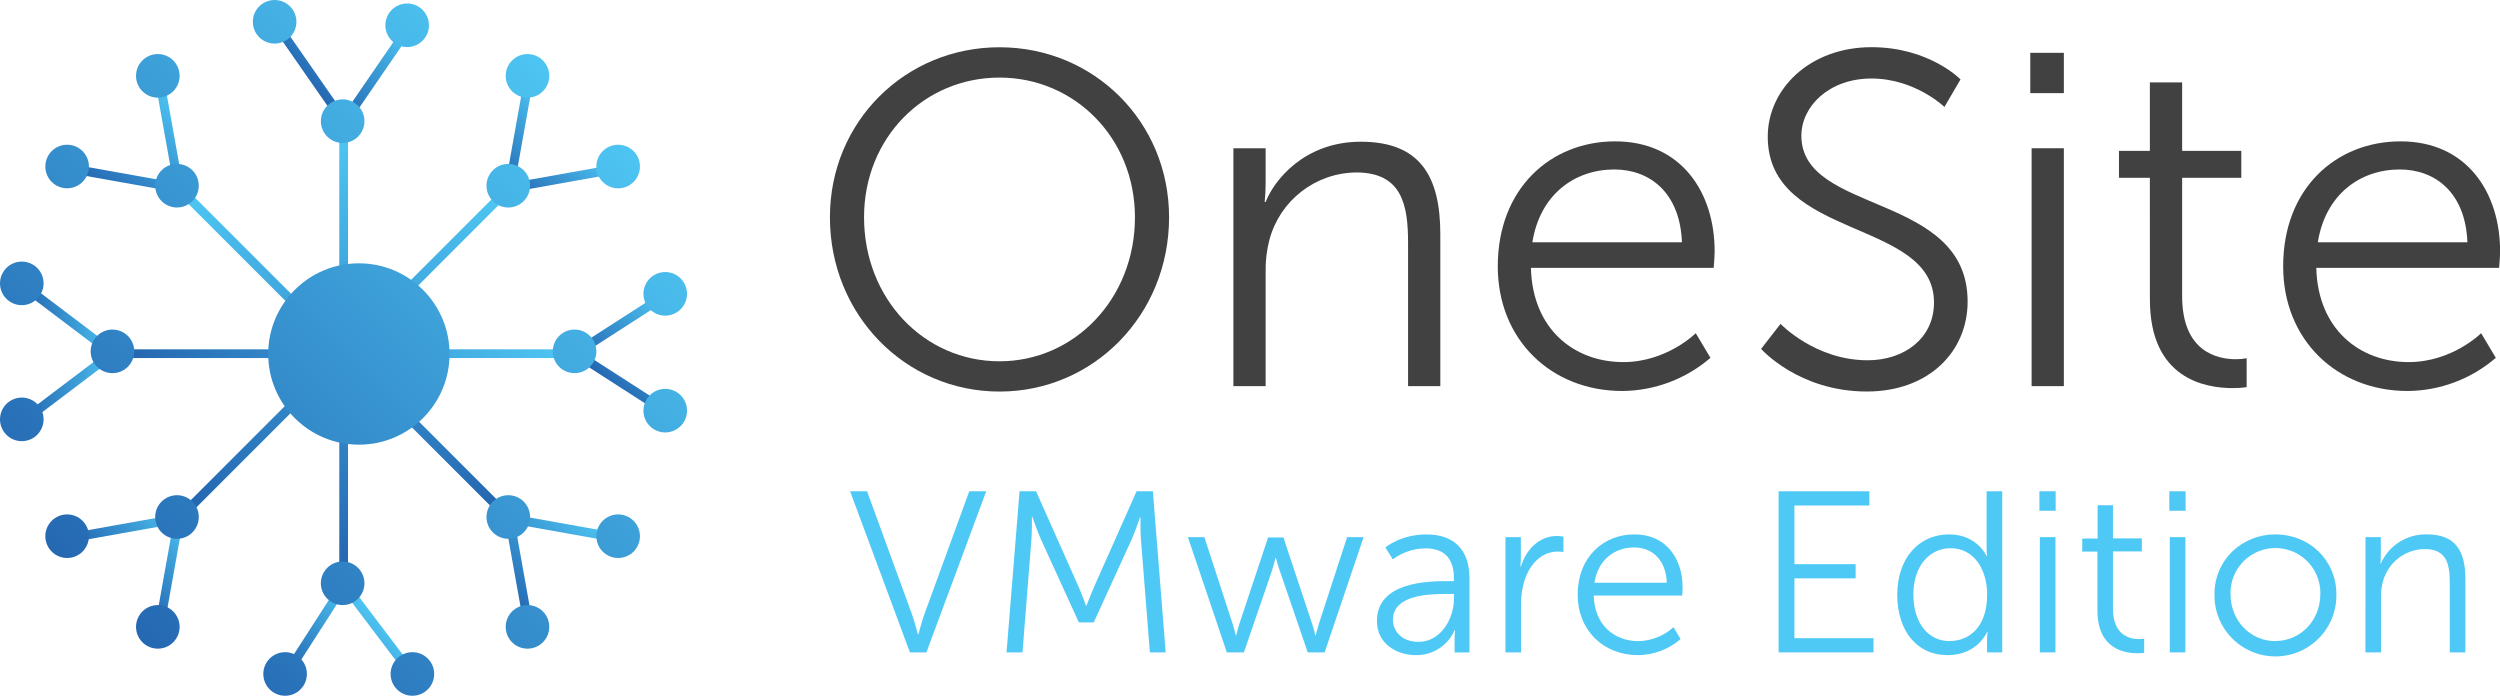
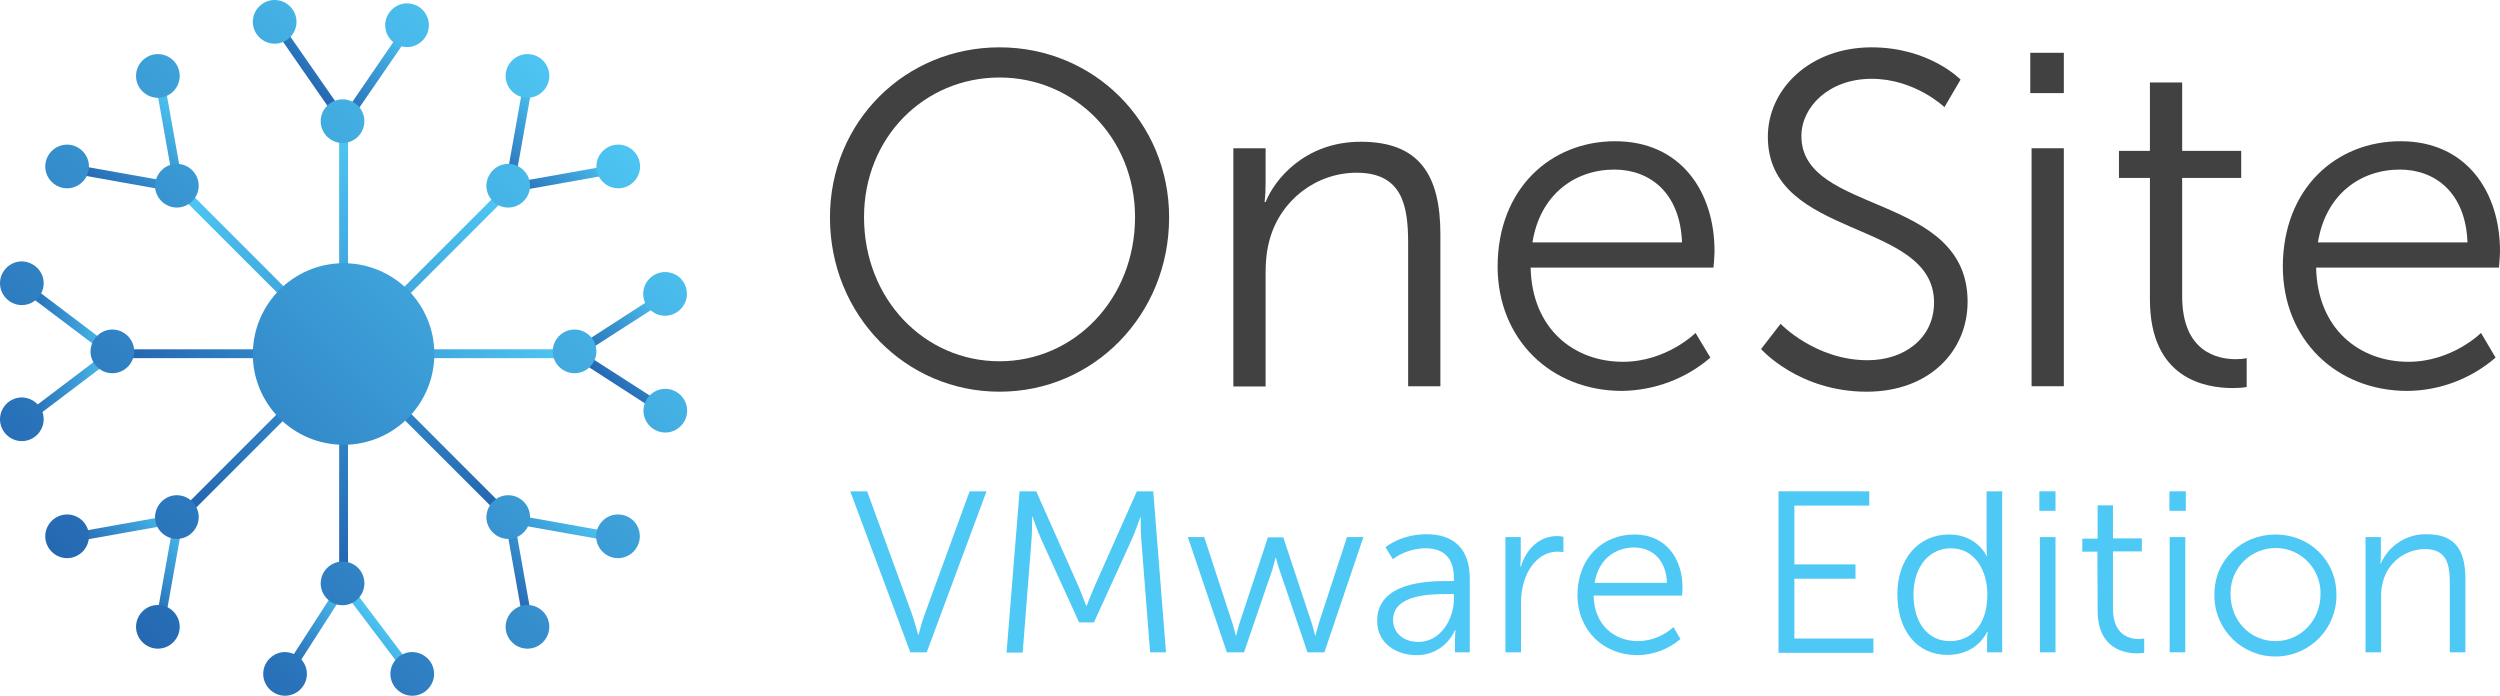
- <svg xmlns="http://www.w3.org/2000/svg" xmlns:xlink="http://www.w3.org/1999/xlink" viewBox="0 0 961.21 267.5">
-   <defs>
-     <style>.cls-1{fill:url(#linear-gradient);}.cls-2{fill:url(#linear-gradient-2);}.cls-3{fill:url(#linear-gradient-3);}.cls-4{fill:url(#linear-gradient-4);}.cls-5{fill:url(#linear-gradient-5);}.cls-6{fill:url(#linear-gradient-6);}.cls-7{fill:url(#linear-gradient-7);}.cls-8{fill:url(#linear-gradient-8);}.cls-9{fill:url(#linear-gradient-9);}.cls-10{fill:url(#linear-gradient-10);}.cls-11{fill:url(#linear-gradient-11);}.cls-12{fill:url(#linear-gradient-12);}.cls-13{fill:url(#linear-gradient-13);}.cls-14{fill:url(#linear-gradient-14);}.cls-15{fill:url(#linear-gradient-15);}.cls-16{fill:url(#linear-gradient-16);}.cls-17{fill:url(#linear-gradient-17);}.cls-18{fill:url(#linear-gradient-18);}.cls-19{fill:url(#linear-gradient-19);}.cls-20{fill:url(#linear-gradient-20);}.cls-21{fill:url(#linear-gradient-21);}.cls-22{fill:url(#linear-gradient-22);}.cls-23{fill:url(#linear-gradient-23);}.cls-24{fill:url(#linear-gradient-24);}.cls-25{fill:url(#linear-gradient-25);}.cls-26{fill:url(#linear-gradient-26);}.cls-27{fill:url(#linear-gradient-27);}.cls-28{fill:url(#linear-gradient-28);}.cls-29{fill:url(#linear-gradient-29);}.cls-30{fill:url(#linear-gradient-30);}.cls-31{fill:url(#linear-gradient-31);}.cls-32{fill:url(#linear-gradient-32);}.cls-33{fill:url(#linear-gradient-33);}.cls-34{fill:url(#linear-gradient-34);}.cls-35{fill:url(#linear-gradient-35);}.cls-36{fill:url(#linear-gradient-36);}.cls-37{fill:url(#linear-gradient-37);}.cls-38{fill:#414142;}.cls-39{fill:#4ec9f5;}</style>
-     <linearGradient id="linear-gradient" x1="75.41" y1="42.09" x2="38.59" y2="78.91" gradientUnits="userSpaceOnUse">
-       <stop offset="0" stop-color="#4fc9f5" />
-       <stop offset="1" stop-color="#2262ae" />
-     </linearGradient>
-     <linearGradient id="linear-gradient-2" x1="147.77" y1="0.62" x2="115.4" y2="32.99" xlink:href="#linear-gradient" />
-     <linearGradient id="linear-gradient-3" x1="132.12" y1="45.14" x2="132.12" y2="226.16" xlink:href="#linear-gradient" />
-     <linearGradient id="linear-gradient-4" x1="115.84" y1="-233.11" x2="115.84" y2="-52.09" gradientTransform="translate(-10.14 20.14) rotate(90)" xlink:href="#linear-gradient" />
-     <linearGradient id="linear-gradient-5" x1="-3.38" y1="111.27" x2="-3.38" y2="292.23" gradientTransform="translate(135.68 -65.95)" xlink:href="#linear-gradient" />
-     <linearGradient id="linear-gradient-6" x1="181.62" y1="-97.24" x2="181.62" y2="83.72" gradientTransform="translate(125.54 -45.81) rotate(90)" xlink:href="#linear-gradient" />
-     <linearGradient id="linear-gradient-7" x1="7.49" y1="135.81" x2="46.22" y2="135.81" gradientUnits="userSpaceOnUse">
-       <stop offset="0" stop-color="#2262ae" />
-       <stop offset="1" stop-color="#4fc9f5" />
-     </linearGradient>
-     <linearGradient id="linear-gradient-8" x1="70.91" y1="197.2" x2="43.09" y2="225.02" xlink:href="#linear-gradient" />
-     <linearGradient id="linear-gradient-9" x1="148.34" y1="237.89" x2="118.03" y2="268.21" xlink:href="#linear-gradient" />
-     <linearGradient id="linear-gradient-10" x1="226.02" y1="192.7" x2="189.2" y2="229.52" xlink:href="#linear-gradient" />
-     <linearGradient id="linear-gradient-11" x1="263.75" y1="120.58" x2="233.29" y2="151.04" xlink:href="#linear-gradient" />
-     <linearGradient id="linear-gradient-12" x1="221.52" y1="46.59" x2="193.7" y2="74.41" xlink:href="#linear-gradient" />
-     <linearGradient id="linear-gradient-13" x1="241.7" y1="32.38" x2="30.78" y2="243.3" xlink:href="#linear-gradient" />
-     <linearGradient id="linear-gradient-14" x1="170.45" y1="-31" x2="-37.79" y2="177.24" xlink:href="#linear-gradient" />
-     <linearGradient id="linear-gradient-15" x1="234.98" y1="31.86" x2="26.74" y2="240.1" xlink:href="#linear-gradient" />
-     <linearGradient id="linear-gradient-16" x1="233.3" y1="33.53" x2="25.06" y2="241.77" xlink:href="#linear-gradient" />
-     <linearGradient id="linear-gradient-17" x1="297.83" y1="96.39" x2="89.59" y2="304.63" xlink:href="#linear-gradient" />
-     <linearGradient id="linear-gradient-18" x1="279.31" y1="76.69" x2="71.07" y2="284.93" xlink:href="#linear-gradient" />
-     <linearGradient id="linear-gradient-19" x1="189.64" y1="-11.3" x2="-18.6" y2="196.94" xlink:href="#linear-gradient" />
-     <linearGradient id="linear-gradient-20" x1="278.14" y1="77.87" x2="69.9" y2="286.11" gradientTransform="translate(-92.52 356) rotate(-90)" xlink:href="#linear-gradient" />
-     <linearGradient id="linear-gradient-21" x1="190.14" y1="-11.81" x2="-18.1" y2="196.43" gradientTransform="translate(85.15 178.34) rotate(-90)" xlink:href="#linear-gradient" />
-     <linearGradient id="linear-gradient-22" x1="184.67" y1="-18.4" x2="-23.57" y2="189.84" gradientTransform="translate(146.83 166.27) rotate(-90)" xlink:href="#linear-gradient" />
-     <linearGradient id="linear-gradient-23" x1="217.66" y1="14.31" x2="9.42" y2="222.55" gradientTransform="translate(173.64 231.97) rotate(-90)" xlink:href="#linear-gradient" />
-     <linearGradient id="linear-gradient-24" x1="252.52" y1="49.17" x2="44.28" y2="257.41" gradientTransform="translate(173.64 301.7) rotate(-90)" xlink:href="#linear-gradient" />
-     <linearGradient id="linear-gradient-25" x1="285.89" y1="82.85" x2="77.65" y2="291.09" gradientTransform="translate(142.8 368.74) rotate(-90)" xlink:href="#linear-gradient" />
-     <linearGradient id="linear-gradient-26" x1="308.04" y1="105.62" x2="99.8" y2="313.86" gradientTransform="translate(97.88 413.66) rotate(-90)" xlink:href="#linear-gradient" />
-     <linearGradient id="linear-gradient-27" x1="322.86" y1="120.97" x2="114.62" y2="329.21" gradientTransform="translate(31.51 443.83) rotate(-90)" xlink:href="#linear-gradient" />
-     <linearGradient id="linear-gradient-28" x1="322.42" y1="121.41" x2="114.18" y2="329.65" gradientTransform="translate(-38.21 443.83) rotate(-90)" xlink:href="#linear-gradient" />
-     <linearGradient id="linear-gradient-29" x1="309.15" y1="108.54" x2="100.91" y2="316.78" gradientTransform="translate(-100.57 417.68) rotate(-90)" xlink:href="#linear-gradient" />
-     <linearGradient id="linear-gradient-30" x1="284.3" y1="84.44" x2="76.06" y2="292.68" gradientTransform="translate(-149.51 368.74) rotate(-90)" xlink:href="#linear-gradient" />
-     <linearGradient id="linear-gradient-31" x1="250.62" y1="51.08" x2="42.38" y2="259.32" gradientTransform="translate(-180.35 301.7) rotate(-90)" xlink:href="#linear-gradient" />
-     <linearGradient id="linear-gradient-32" x1="215.76" y1="16.21" x2="7.52" y2="224.45" gradientTransform="translate(-180.35 231.97) rotate(-90)" xlink:href="#linear-gradient" />
-     <linearGradient id="linear-gradient-33" x1="185.01" y1="-15.39" x2="-23.23" y2="192.85" gradientTransform="translate(-152.86 169.62) rotate(-90)" xlink:href="#linear-gradient" />
-     <linearGradient id="linear-gradient-34" x1="158.97" y1="-41.64" x2="-49.27" y2="166.6" gradientTransform="translate(-100.57 117.33) rotate(-90)" xlink:href="#linear-gradient" />
-     <linearGradient id="linear-gradient-35" x1="145.42" y1="-55.58" x2="-62.82" y2="152.66" gradientTransform="translate(-38.21 89.84) rotate(-90)" xlink:href="#linear-gradient" />
-     <linearGradient id="linear-gradient-36" x1="145.86" y1="-56.02" x2="-62.38" y2="152.21" gradientTransform="translate(31.51 89.84) rotate(-90)" xlink:href="#linear-gradient" />
-     <linearGradient id="linear-gradient-37" x1="158.31" y1="-44.33" x2="-49.93" y2="163.91" gradientTransform="translate(97.21 113.97) rotate(-90)" xlink:href="#linear-gradient" />
-   </defs>
-   <g id="Layer_2" data-name="Layer 2">
-     <g id="Layer_1-2" data-name="Layer 1">
-       <polygon class="cls-1" points="70.91 74.41 26.09 66.41 26.7 62.98 66.61 70.11 59.48 30.2 62.91 29.59 70.91 74.41" />
-       <polygon class="cls-2" points="132.31 49.9 104.55 10.01 107.41 8.02 132.29 43.78 155.79 9.54 158.66 11.51 132.31 49.9" />
-       <rect class="cls-3" x="130.45" y="45.14" width="3.35" height="181.02" />
-       <rect class="cls-4" x="41.95" y="134.31" width="181.02" height="3.35" />
-       <rect class="cls-5" x="130.57" y="45.33" width="3.48" height="180.96" transform="translate(-57.28 133.33) rotate(-45)" />
-       <rect class="cls-6" x="41.83" y="134.07" width="180.96" height="3.48" transform="translate(-57.28 133.33) rotate(-45)" />
-       <polygon class="cls-7" points="9.59 163.52 7.49 160.75 40.45 135.81 7.49 110.87 9.59 108.09 46.22 135.81 9.59 163.52" />
-       <polygon class="cls-8" points="62.91 242.03 59.48 241.41 66.61 201.51 26.7 208.63 26.09 205.21 70.91 197.2 62.91 242.03" />
-       <polygon class="cls-9" points="157.25 260.63 132.42 227.81 111.38 260.52 108.45 258.63 132.19 221.74 160.02 258.52 157.25 260.63" />
-       <polygon class="cls-10" points="201.71 242.03 193.7 197.2 238.52 205.21 237.91 208.63 198 201.51 205.13 241.41 201.71 242.03" />
-       <polygon class="cls-11" points="255.13 159.66 218.06 135.81 255.13 111.95 257.01 114.88 224.49 135.81 257.01 156.74 255.13 159.66" />
-       <polygon class="cls-12" points="193.7 74.41 201.71 29.59 205.13 30.2 198 70.11 237.91 62.98 238.52 66.41 193.7 74.41" />
-       <rect class="cls-13" x="103.12" y="101.24" width="69.73" height="69.73" rx="34.86" />
-       <rect class="cls-14" x="59.67" y="63.02" width="16.76" height="16.76" rx="8.38" />
-       <rect class="cls-15" x="187.05" y="63.02" width="16.76" height="16.76" rx="8.38" />
-       <rect class="cls-16" x="59.67" y="190.4" width="16.76" height="16.76" rx="8.38" />
-       <rect class="cls-17" x="187.05" y="190.4" width="16.76" height="16.76" rx="8.38" />
-       <rect class="cls-18" x="212.53" y="126.71" width="16.76" height="16.76" rx="8.38" />
-       <rect class="cls-19" x="34.86" y="126.71" width="16.76" height="16.76" rx="8.38" />
-       <rect class="cls-20" x="123.36" y="215.88" width="16.76" height="16.76" rx="8.38" transform="translate(356 92.52) rotate(90)" />
-       <rect class="cls-21" x="123.36" y="38.21" width="16.76" height="16.76" rx="8.38" transform="translate(178.34 -85.15) rotate(90)" />
-       <rect class="cls-22" x="148.17" y="1.34" width="16.76" height="16.76" rx="8.38" transform="translate(166.27 -146.83) rotate(90)" />
-       <rect class="cls-23" x="194.43" y="20.78" width="16.76" height="16.76" rx="8.38" transform="translate(231.97 -173.64) rotate(90)" />
-       <rect class="cls-24" x="229.29" y="55.65" width="16.76" height="16.76" rx="8.38" transform="translate(301.7 -173.64) rotate(90)" />
-       <rect class="cls-25" x="247.39" y="104.59" width="16.76" height="16.76" rx="8.38" transform="translate(368.74 -142.8) rotate(90)" />
-       <rect class="cls-26" x="247.39" y="149.51" width="16.76" height="16.76" rx="8.38" transform="translate(413.66 -97.88) rotate(90)" />
-       <rect class="cls-27" x="229.29" y="197.78" width="16.76" height="16.76" rx="8.38" transform="translate(443.83 -31.51) rotate(90)" />
-       <rect class="cls-28" x="194.43" y="232.64" width="16.76" height="16.76" rx="8.38" transform="translate(443.83 38.21) rotate(90)" />
-       <rect class="cls-29" x="150.18" y="250.74" width="16.76" height="16.76" rx="8.38" transform="translate(417.68 100.57) rotate(90)" />
-       <rect class="cls-30" x="101.24" y="250.74" width="16.76" height="16.76" rx="8.38" transform="translate(368.74 149.51) rotate(90)" />
-       <rect class="cls-31" x="52.29" y="232.64" width="16.76" height="16.76" rx="8.38" transform="translate(301.7 180.35) rotate(90)" />
-       <rect class="cls-32" x="17.43" y="197.78" width="16.76" height="16.76" rx="8.38" transform="translate(231.97 180.35) rotate(90)" />
-       <rect class="cls-33" y="152.86" width="16.76" height="16.76" rx="8.38" transform="translate(169.62 152.86) rotate(90)" />
-       <rect class="cls-34" y="100.57" width="16.76" height="16.76" rx="8.38" transform="translate(117.33 100.57) rotate(90)" />
-       <rect class="cls-35" x="17.43" y="55.65" width="16.76" height="16.76" rx="8.38" transform="translate(89.84 38.21) rotate(90)" />
-       <rect class="cls-36" x="52.29" y="20.78" width="16.76" height="16.76" rx="8.38" transform="translate(89.84 -31.51) rotate(90)" />
-       <rect class="cls-37" x="97.21" width="16.76" height="16.76" rx="8.38" transform="translate(113.97 -97.21) rotate(90)" />
-       <path class="cls-38" d="M384.29,18.17c36.24,0,65.2,28.59,65.2,65.38,0,37.51-29,67-65.2,67s-65.2-29.51-65.2-67C319.09,46.76,348.05,18.17,384.29,18.17Zm0,120.74c28.77,0,52.08-24,52.08-55.36,0-30.59-23.31-53.72-52.08-53.72-29,0-52.08,23.13-52.08,53.72C332.21,114.87,355.33,138.91,384.29,138.91Z" />
-       <path class="cls-38" d="M474.22,57h12.4V70.36a72.72,72.72,0,0,1-.37,7.3h.37c3.27-8.39,14.92-23.17,36.58-23.17,22.57,0,30.58,12.95,30.58,35.58v58.38h-12.4v-55c0-14.39-2.19-27.14-19.9-27.14a34.88,34.88,0,0,0-33.4,25.86,45.08,45.08,0,0,0-1.46,12.39v43.89h-12.4Z" />
-       <path class="cls-38" d="M621,54.35c25.32,0,38.25,19.49,38.25,42.25,0,2.19-.37,6.38-.37,6.38H588.62c.54,23.49,16.57,36.24,35.51,36.24,16.75,0,27.86-11.11,27.86-11.11l5.65,9.47a52.52,52.52,0,0,1-33.88,12.75c-27.31,0-47.89-19.67-47.89-47.9C575.87,72.38,596.26,54.35,621,54.35Zm25.68,38.81c-.73-19.12-12.38-28-26-28-15.3,0-28.59,9.65-31.51,28Z" />
-       <path class="cls-38" d="M684.59,124.52s13.29,14,33.51,14c14,0,25.49-8.38,25.49-22.22,0-32.23-63.92-24-63.92-63.74,0-18.39,16.21-34.42,39.88-34.42,22.22,0,34.24,12.39,34.24,12.39L747.6,41.12s-11.29-10.93-28.05-10.93c-16.39,0-26.95,10.75-26.95,22,0,30.41,63.92,21.67,63.92,63.74,0,19.12-14.75,34.6-38.79,34.6-26.22,0-40.61-16.39-40.61-16.39Z" />
-       <path class="cls-38" d="M780.61,20.31h12.91v15.5H780.61ZM781.12,57h12.4v91.46h-12.4Z" />
-       <path class="cls-38" d="M826.59,68.36H814.71V58h11.88V31.68H839V58h22.74V68.36H839v45.53c0,21.49,13.68,24.22,20.61,24.22a21,21,0,0,0,4.19-.37v11.11a32.1,32.1,0,0,1-5.29.37c-10.57,0-31.91-3.46-31.91-34.06Z" />
-       <path class="cls-38" d="M923,54.35c25.31,0,38.24,19.49,38.24,42.25,0,2.19-.36,6.38-.36,6.38h-70.3c.55,23.49,16.58,36.24,35.52,36.24,16.75,0,27.86-11.11,27.86-11.11l5.64,9.47a52.48,52.48,0,0,1-33.87,12.75c-27.32,0-47.89-19.67-47.89-47.9C877.81,72.38,898.2,54.35,923,54.35Zm25.68,38.81c-.73-19.12-12.39-28-26-28-15.3,0-28.6,9.65-31.51,28Z" />
-       <path class="cls-39" d="M326.85,188.89h6.52l17.18,47.05c1.15,3.17,2.38,8,2.38,8h.18s1.23-4.85,2.38-8l17.18-47.05h6.52l-23,61.94h-6.34Z" />
-       <path class="cls-39" d="M392,188.89h6.35l16.21,36.39c1.41,3.17,3,7.58,3,7.58h.18s1.67-4.41,3.08-7.58L437,188.89h6.26l4.93,61.94h-6.08l-3.43-43.35c-.27-3.34-.18-8.63-.18-8.63h-.17s-1.85,5.46-3.26,8.63l-14.54,31.81h-5.73l-14.53-31.81c-1.41-3.08-3.35-8.81-3.35-8.81h-.18s.09,5.47-.18,8.81l-3.43,43.35H387Z" />
-       <path class="cls-39" d="M456.72,206.51h6.34l10.75,33c.71,2.12,1.32,4.76,1.32,4.76h.18s.62-2.64,1.32-4.76l10.93-32.86h5.9l10.92,32.86c.71,2.12,1.33,4.76,1.33,4.76h.17s.62-2.55,1.32-4.76l10.75-33h6.35l-15,44.32H502.8L492,219.29c-.79-2.2-1.41-4.76-1.41-4.76h-.17s-.62,2.56-1.33,4.76l-10.83,31.54H471.7Z" />
-       <path class="cls-39" d="M556.54,223.43H559v-1.14c0-8.55-4.67-11.46-11-11.46a21.54,21.54,0,0,0-12.51,4.23l-2.82-4.58s5.81-5,15.77-5c10.66,0,16.56,5.9,16.56,17v28.37h-5.73V246a34.12,34.12,0,0,1,.18-3.7h-.18a16,16,0,0,1-14.8,9.6c-7.4,0-15.06-4.32-15.06-13.13C529.41,223.78,548.88,223.43,556.54,223.43Zm-11.1,23.35c8.46,0,13.57-8.81,13.57-16.48v-1.94h-2.55c-7,0-20.89.27-20.89,10C535.57,242.55,538.83,246.78,545.44,246.78Z" />
-       <path class="cls-39" d="M578.83,206.51h5.91v7.85a35,35,0,0,1-.18,3.52h.18c2.11-6.7,7-11.81,14-11.81a11.68,11.68,0,0,1,2.38.27v5.9a15.56,15.56,0,0,0-2.2-.17c-6.25,0-10.92,4.93-12.86,11.45a29.25,29.25,0,0,0-1.24,8.63v18.68h-6Z" />
-       <path class="cls-39" d="M628.44,205.46c12.24,0,18.5,9.42,18.5,20.44,0,1.06-.18,3.08-.18,3.08h-34c.27,11.37,8,17.53,17.18,17.53a20.59,20.59,0,0,0,13.48-5.37l2.73,4.58a25.38,25.38,0,0,1-16.38,6.17c-13.22,0-23.17-9.52-23.17-23.17C606.59,214.18,616.45,205.46,628.44,205.46Zm12.42,18.59c-.35-9.25-6-13.57-12.6-13.57-7.4,0-13.83,4.67-15.24,13.57Z" />
-       <path class="cls-39" d="M683.85,188.89h34.89v5.47H689.93v22.55h23.53v5.46H689.93v23h30.4v5.46H683.85Z" />
-       <path class="cls-39" d="M749.4,205.46c10.75,0,14.45,8.37,14.45,8.37H764a31.38,31.38,0,0,1-.18-3.35V188.89h6v61.94H764v-4.67a24.19,24.19,0,0,1,.18-3.17H764s-3.61,8.9-15.24,8.9c-11.9,0-19.3-9.52-19.3-23.26C729.49,214.62,737.77,205.46,749.4,205.46Zm.27,41c7.4,0,14.36-5.28,14.36-17.88,0-9-4.58-17.8-14.1-17.8-7.84,0-14.27,6.61-14.27,17.8C735.66,239.55,741.39,246.51,749.67,246.51Z" />
-       <path class="cls-39" d="M784.12,188.89h6.25v7.49h-6.25Zm.17,17.62h6v44.32h-6Z" />
-       <path class="cls-39" d="M806.41,212.07h-5.82v-5h5.91V194.27h5.9V207h11.1v5H812.4v22c0,10.4,6.61,11.72,10,11.72a10.06,10.06,0,0,0,2-.18V251a16.31,16.31,0,0,1-2.55.17c-5.11,0-15.42-1.67-15.42-16.47Z" />
-       <path class="cls-39" d="M834.07,188.89h6.26v7.49h-6.26Zm.18,17.62h6v44.32h-6Z" />
-       <path class="cls-39" d="M874.86,205.46c13,0,23.44,9.87,23.44,23a23.44,23.44,0,1,1-46.87,0C851.43,215.33,861.91,205.46,874.86,205.46Zm0,41c9.52,0,17.27-7.75,17.27-18.06a17.27,17.27,0,1,0-34.53,0C857.6,238.76,865.35,246.51,874.86,246.51Z" />
-       <path class="cls-39" d="M909.49,206.51h5.9v6.61c0,1.94-.17,3.53-.17,3.53h.17a18.87,18.87,0,0,1,17.71-11.19c10.93,0,14.8,6.25,14.8,17.18v28.19h-6V224.22c0-7-1-13.12-9.6-13.12a16.82,16.82,0,0,0-16.12,12.51,21.82,21.82,0,0,0-.71,6v21.23h-6Z" />
+ <svg xmlns="http://www.w3.org/2000/svg" version="1.1" id="Layer_1" x="0px" y="0px" viewBox="0 0 961.2 267.5" style="enable-background:new 0 0 961.2 267.5;" xml:space="preserve">
+   <style type="text/css">
+ 	.st0{fill:url(#SVGID_1_);}
+ 	.st1{fill:url(#SVGID_2_);}
+ 	.st2{fill:url(#SVGID_3_);}
+ 	.st3{fill:url(#SVGID_4_);}
+ 	.st4{fill:url(#SVGID_5_);}
+ 	.st5{fill:url(#SVGID_6_);}
+ 	.st6{fill:url(#SVGID_7_);}
+ 	.st7{fill:url(#SVGID_8_);}
+ 	.st8{fill:url(#SVGID_9_);}
+ 	.st9{fill:url(#SVGID_10_);}
+ 	.st10{fill:url(#SVGID_11_);}
+ 	.st11{fill:url(#SVGID_12_);}
+ 	.st12{fill:url(#SVGID_13_);}
+ 	.st13{fill:url(#SVGID_14_);}
+ 	.st14{fill:url(#SVGID_15_);}
+ 	.st15{fill:url(#SVGID_16_);}
+ 	.st16{fill:url(#SVGID_17_);}
+ 	.st17{fill:url(#SVGID_18_);}
+ 	.st18{fill:url(#SVGID_19_);}
+ 	.st19{fill:url(#SVGID_20_);}
+ 	.st20{fill:url(#SVGID_21_);}
+ 	.st21{fill:url(#SVGID_22_);}
+ 	.st22{fill:url(#SVGID_23_);}
+ 	.st23{fill:url(#SVGID_24_);}
+ 	.st24{fill:url(#SVGID_25_);}
+ 	.st25{fill:url(#SVGID_26_);}
+ 	.st26{fill:url(#SVGID_27_);}
+ 	.st27{fill:url(#SVGID_28_);}
+ 	.st28{fill:url(#SVGID_29_);}
+ 	.st29{fill:url(#SVGID_30_);}
+ 	.st30{fill:url(#SVGID_31_);}
+ 	.st31{fill:url(#SVGID_32_);}
+ 	.st32{fill:url(#SVGID_33_);}
+ 	.st33{fill:url(#SVGID_34_);}
+ 	.st34{fill:url(#SVGID_35_);}
+ 	.st35{fill:url(#SVGID_36_);}
+ 	.st36{fill:url(#SVGID_37_);}
+ 	.st37{fill:#414142;}
+ 	.st38{fill:#4EC9F5;}
+ </style>
+   <g id="Layer_2_1_">
+     <g id="Layer_1-2">
+       <linearGradient id="SVGID_1_" gradientUnits="userSpaceOnUse" x1="75.41" y1="227.91" x2="38.59" y2="191.09" gradientTransform="matrix(1 0 0 -1 0 270)">
+         <stop offset="0" style="stop-color:#4FC9F5" />
+         <stop offset="1" style="stop-color:#2262AE" />
+       </linearGradient>
+       <polygon class="st0" points="70.9,74.4 26.1,66.4 26.7,63 66.6,70.1 59.5,30.2 62.9,29.6   " />
+       <linearGradient id="SVGID_2_" gradientUnits="userSpaceOnUse" x1="147.768" y1="269.382" x2="115.397" y2="237.012" gradientTransform="matrix(1 0 0 -1 0 270)">
+         <stop offset="0" style="stop-color:#4FC9F5" />
+         <stop offset="1" style="stop-color:#2262AE" />
+       </linearGradient>
+       <polygon class="st1" points="132.3,49.9 104.6,10 107.4,8 132.3,43.8 155.8,9.5 158.7,11.5   " />
+       <linearGradient id="SVGID_3_" gradientUnits="userSpaceOnUse" x1="132.125" y1="224.86" x2="132.125" y2="43.84" gradientTransform="matrix(1 0 0 -1 0 270)">
+         <stop offset="0" style="stop-color:#4FC9F5" />
+         <stop offset="1" style="stop-color:#2262AE" />
+       </linearGradient>
+       <rect x="130.4" y="45.1" class="st2" width="3.4" height="181" />
+       <linearGradient id="SVGID_4_" gradientUnits="userSpaceOnUse" x1="62.845" y1="1086.11" x2="62.845" y2="905.09" gradientTransform="matrix(6.123234e-17 1 1 -6.123234e-17 -863.14 73.14)">
+         <stop offset="0" style="stop-color:#4FC9F5" />
+         <stop offset="1" style="stop-color:#2262AE" />
+       </linearGradient>
+       <rect x="42" y="134.3" class="st3" width="181" height="3.4" />
+       <linearGradient id="SVGID_5_" gradientUnits="userSpaceOnUse" x1="-283.893" y1="11.477" x2="-283.893" y2="-169.483" gradientTransform="matrix(0.7071 -0.7071 -0.7071 -0.7071 277.1886 -120.8018)">
+         <stop offset="0" style="stop-color:#4FC9F5" />
+         <stop offset="1" style="stop-color:#2262AE" />
+       </linearGradient>
+       <polygon class="st4" points="67.1,73.1 69.6,70.6 197.5,198.6 195.1,201   " />
+       <linearGradient id="SVGID_6_" gradientUnits="userSpaceOnUse" x1="275.863" y1="669.727" x2="275.863" y2="488.767" gradientTransform="matrix(0.7071 0.7071 0.7071 -0.7071 -472.3445 350.3293)">
+         <stop offset="0" style="stop-color:#4FC9F5" />
+         <stop offset="1" style="stop-color:#2262AE" />
+       </linearGradient>
+       <polygon class="st5" points="67.1,198.6 195.1,70.6 197.5,73.1 69.6,201   " />
+       <linearGradient id="SVGID_7_" gradientUnits="userSpaceOnUse" x1="7.49" y1="134.195" x2="46.22" y2="134.195" gradientTransform="matrix(1 0 0 -1 0 270)">
+         <stop offset="0" style="stop-color:#2262AE" />
+         <stop offset="1" style="stop-color:#4FC9F5" />
+       </linearGradient>
+       <polygon class="st6" points="9.6,163.5 7.5,160.8 40.5,135.8 7.5,110.9 9.6,108.1 46.2,135.8   " />
+       <linearGradient id="SVGID_8_" gradientUnits="userSpaceOnUse" x1="70.915" y1="72.795" x2="43.095" y2="44.975" gradientTransform="matrix(1 0 0 -1 0 270)">
+         <stop offset="0" style="stop-color:#4FC9F5" />
+         <stop offset="1" style="stop-color:#2262AE" />
+       </linearGradient>
+       <polygon class="st7" points="62.9,242 59.5,241.4 66.6,201.5 26.7,208.6 26.1,205.2 70.9,197.2   " />
+       <linearGradient id="SVGID_9_" gradientUnits="userSpaceOnUse" x1="148.345" y1="32.111" x2="118.034" y2="1.789" gradientTransform="matrix(1 0 0 -1 0 270)">
+         <stop offset="0" style="stop-color:#4FC9F5" />
+         <stop offset="1" style="stop-color:#2262AE" />
+       </linearGradient>
+       <polygon class="st8" points="157.2,260.6 132.4,227.8 111.4,260.5 108.4,258.6 132.2,221.7 160,258.5   " />
+       <linearGradient id="SVGID_10_" gradientUnits="userSpaceOnUse" x1="226.015" y1="77.295" x2="189.2" y2="40.48" gradientTransform="matrix(1 0 0 -1 0 270)">
+         <stop offset="0" style="stop-color:#4FC9F5" />
+         <stop offset="1" style="stop-color:#2262AE" />
+       </linearGradient>
+       <polygon class="st9" points="201.7,242 193.7,197.2 238.5,205.2 237.9,208.6 198,201.5 205.1,241.4   " />
+       <linearGradient id="SVGID_11_" gradientUnits="userSpaceOnUse" x1="263.755" y1="149.425" x2="233.29" y2="118.96" gradientTransform="matrix(1 0 0 -1 0 270)">
+         <stop offset="0" style="stop-color:#4FC9F5" />
+         <stop offset="1" style="stop-color:#2262AE" />
+       </linearGradient>
+       <polygon class="st10" points="255.1,159.7 218.1,135.8 255.1,111.9 257,114.9 224.5,135.8 257,156.7   " />
+       <linearGradient id="SVGID_12_" gradientUnits="userSpaceOnUse" x1="221.523" y1="223.407" x2="193.702" y2="195.588" gradientTransform="matrix(1 0 0 -1 0 270)">
+         <stop offset="0" style="stop-color:#4FC9F5" />
+         <stop offset="1" style="stop-color:#2262AE" />
+       </linearGradient>
+       <polygon class="st11" points="193.7,74.4 201.7,29.6 205.1,30.2 198,70.1 237.9,63 238.5,66.4   " />
+       <linearGradient id="SVGID_13_" gradientUnits="userSpaceOnUse" x1="235.845" y1="237.615" x2="24.925" y2="26.695" gradientTransform="matrix(1 0 0 -1 0 270)">
+         <stop offset="0" style="stop-color:#4FC9F5" />
+         <stop offset="1" style="stop-color:#2262AE" />
+       </linearGradient>
+       <path class="st12" d="M132.1,101.2L132.1,101.2c19.3,0,34.9,15.6,34.9,34.9v0c0,19.3-15.6,34.9-34.9,34.9h0    c-19.3,0-34.9-15.6-34.9-34.9v0C97.3,116.8,112.9,101.2,132.1,101.2z" />
+       <linearGradient id="SVGID_14_" gradientUnits="userSpaceOnUse" x1="170.45" y1="301" x2="-37.79" y2="92.76" gradientTransform="matrix(1 0 0 -1 0 270)">
+         <stop offset="0" style="stop-color:#4FC9F5" />
+         <stop offset="1" style="stop-color:#2262AE" />
+       </linearGradient>
+       <path class="st13" d="M68,63L68,63c4.6,0,8.4,3.8,8.4,8.4l0,0c0,4.6-3.8,8.4-8.4,8.4h0c-4.6,0-8.4-3.8-8.4-8.4l0,0    C59.7,66.8,63.4,63,68,63z" />
+       <linearGradient id="SVGID_15_" gradientUnits="userSpaceOnUse" x1="234.975" y1="238.145" x2="26.735" y2="29.905" gradientTransform="matrix(1 0 0 -1 0 270)">
+         <stop offset="0" style="stop-color:#4FC9F5" />
+         <stop offset="1" style="stop-color:#2262AE" />
+       </linearGradient>
+       <path class="st14" d="M195.4,63L195.4,63c4.6,0,8.4,3.8,8.4,8.4l0,0c0,4.6-3.8,8.4-8.4,8.4h0c-4.6,0-8.4-3.8-8.4-8.4l0,0    C187.1,66.8,190.8,63,195.4,63z" />
+       <linearGradient id="SVGID_16_" gradientUnits="userSpaceOnUse" x1="233.3" y1="236.47" x2="25.06" y2="28.23" gradientTransform="matrix(1 0 0 -1 0 270)">
+         <stop offset="0" style="stop-color:#4FC9F5" />
+         <stop offset="1" style="stop-color:#2262AE" />
+       </linearGradient>
+       <path class="st15" d="M68,190.4L68,190.4c4.6,0,8.4,3.8,8.4,8.4v0c0,4.6-3.8,8.4-8.4,8.4h0c-4.6,0-8.4-3.8-8.4-8.4v0    C59.7,194.2,63.4,190.4,68,190.4z" />
+       <linearGradient id="SVGID_17_" gradientUnits="userSpaceOnUse" x1="297.825" y1="173.615" x2="89.585" y2="-34.625" gradientTransform="matrix(1 0 0 -1 0 270)">
+         <stop offset="0" style="stop-color:#4FC9F5" />
+         <stop offset="1" style="stop-color:#2262AE" />
+       </linearGradient>
+       <path class="st16" d="M195.4,190.4L195.4,190.4c4.6,0,8.4,3.8,8.4,8.4v0c0,4.6-3.8,8.4-8.4,8.4h0c-4.6,0-8.4-3.8-8.4-8.4v0    C187.1,194.2,190.8,190.4,195.4,190.4z" />
+       <linearGradient id="SVGID_18_" gradientUnits="userSpaceOnUse" x1="279.31" y1="193.31" x2="71.07" y2="-14.93" gradientTransform="matrix(1 0 0 -1 0 270)">
+         <stop offset="0" style="stop-color:#4FC9F5" />
+         <stop offset="1" style="stop-color:#2262AE" />
+       </linearGradient>
+       <path class="st17" d="M220.9,126.7L220.9,126.7c4.6,0,8.4,3.8,8.4,8.4l0,0c0,4.6-3.8,8.4-8.4,8.4h0c-4.6,0-8.4-3.8-8.4-8.4l0,0    C212.5,130.5,216.3,126.7,220.9,126.7z" />
+       <linearGradient id="SVGID_19_" gradientUnits="userSpaceOnUse" x1="189.635" y1="281.305" x2="-18.605" y2="73.065" gradientTransform="matrix(1 0 0 -1 0 270)">
+         <stop offset="0" style="stop-color:#4FC9F5" />
+         <stop offset="1" style="stop-color:#2262AE" />
+       </linearGradient>
+       <path class="st18" d="M43.2,126.7L43.2,126.7c4.6,0,8.4,3.8,8.4,8.4l0,0c0,4.6-3.8,8.4-8.4,8.4l0,0c-4.6,0-8.4-3.8-8.4-8.4l0,0    C34.9,130.5,38.6,126.7,43.2,126.7z" />
+       <linearGradient id="SVGID_20_" gradientUnits="userSpaceOnUse" x1="278.135" y1="192.135" x2="69.895" y2="-16.105" gradientTransform="matrix(1 0 0 -1 0 270)">
+         <stop offset="0" style="stop-color:#4FC9F5" />
+         <stop offset="1" style="stop-color:#2262AE" />
+       </linearGradient>
+       <path class="st19" d="M140.1,224.3L140.1,224.3c0,4.6-3.8,8.4-8.4,8.4h0c-4.6,0-8.4-3.8-8.4-8.4v0c0-4.6,3.8-8.4,8.4-8.4h0    C136.4,215.9,140.1,219.6,140.1,224.3z" />
+       <linearGradient id="SVGID_21_" gradientUnits="userSpaceOnUse" x1="190.145" y1="281.805" x2="-18.095" y2="73.565" gradientTransform="matrix(1 0 0 -1 0 270)">
+         <stop offset="0" style="stop-color:#4FC9F5" />
+         <stop offset="1" style="stop-color:#2262AE" />
+       </linearGradient>
+       <path class="st20" d="M140.1,46.6L140.1,46.6c0,4.6-3.8,8.4-8.4,8.4l0,0c-4.6,0-8.4-3.8-8.4-8.4v0c0-4.6,3.8-8.4,8.4-8.4l0,0    C136.4,38.2,140.1,42,140.1,46.6z" />
+       <linearGradient id="SVGID_22_" gradientUnits="userSpaceOnUse" x1="184.67" y1="288.4" x2="-23.57" y2="80.16" gradientTransform="matrix(1 0 0 -1 0 270)">
+         <stop offset="0" style="stop-color:#4FC9F5" />
+         <stop offset="1" style="stop-color:#2262AE" />
+       </linearGradient>
+       <path class="st21" d="M164.9,9.7L164.9,9.7c0,4.6-3.8,8.4-8.4,8.4l0,0c-4.6,0-8.4-3.8-8.4-8.4v0c0-4.6,3.8-8.4,8.4-8.4l0,0    C161.2,1.3,164.9,5.1,164.9,9.7z" />
+       <linearGradient id="SVGID_23_" gradientUnits="userSpaceOnUse" x1="217.665" y1="255.685" x2="9.425" y2="47.445" gradientTransform="matrix(1 0 0 -1 0 270)">
+         <stop offset="0" style="stop-color:#4FC9F5" />
+         <stop offset="1" style="stop-color:#2262AE" />
+       </linearGradient>
+       <path class="st22" d="M211.2,29.2L211.2,29.2c0,4.6-3.8,8.4-8.4,8.4l0,0c-4.6,0-8.4-3.8-8.4-8.4v0c0-4.6,3.8-8.4,8.4-8.4l0,0    C207.4,20.8,211.2,24.5,211.2,29.2z" />
+       <linearGradient id="SVGID_24_" gradientUnits="userSpaceOnUse" x1="252.525" y1="220.825" x2="44.285" y2="12.585" gradientTransform="matrix(1 0 0 -1 0 270)">
+         <stop offset="0" style="stop-color:#4FC9F5" />
+         <stop offset="1" style="stop-color:#2262AE" />
+       </linearGradient>
+       <path class="st23" d="M246.1,64L246.1,64c0,4.6-3.8,8.4-8.4,8.4l0,0c-4.6,0-8.4-3.8-8.4-8.4v0c0-4.6,3.8-8.4,8.4-8.4l0,0    C242.3,55.6,246.1,59.4,246.1,64z" />
+       <linearGradient id="SVGID_25_" gradientUnits="userSpaceOnUse" x1="285.89" y1="187.15" x2="77.65" y2="-21.09" gradientTransform="matrix(1 0 0 -1 0 270)">
+         <stop offset="0" style="stop-color:#4FC9F5" />
+         <stop offset="1" style="stop-color:#2262AE" />
+       </linearGradient>
+       <path class="st24" d="M264.1,113L264.1,113c0,4.6-3.8,8.4-8.4,8.4l0,0c-4.6,0-8.4-3.8-8.4-8.4v0c0-4.6,3.8-8.4,8.4-8.4l0,0    C260.4,104.6,264.1,108.3,264.1,113z" />
+       <linearGradient id="SVGID_26_" gradientUnits="userSpaceOnUse" x1="308.04" y1="164.38" x2="99.8" y2="-43.86" gradientTransform="matrix(1 0 0 -1 0 270)">
+         <stop offset="0" style="stop-color:#4FC9F5" />
+         <stop offset="1" style="stop-color:#2262AE" />
+       </linearGradient>
+       <path class="st25" d="M264.2,157.9L264.2,157.9c0,4.6-3.8,8.4-8.4,8.4h0c-4.6,0-8.4-3.8-8.4-8.4v0c0-4.6,3.8-8.4,8.4-8.4h0    C260.4,149.5,264.2,153.3,264.2,157.9z" />
+       <linearGradient id="SVGID_27_" gradientUnits="userSpaceOnUse" x1="322.86" y1="149.03" x2="114.62" y2="-59.21" gradientTransform="matrix(1 0 0 -1 0 270)">
+         <stop offset="0" style="stop-color:#4FC9F5" />
+         <stop offset="1" style="stop-color:#2262AE" />
+       </linearGradient>
+       <path class="st26" d="M246,206.2L246,206.2c0,4.6-3.8,8.4-8.4,8.4h0c-4.6,0-8.4-3.8-8.4-8.4v0c0-4.6,3.8-8.4,8.4-8.4h0    C242.3,197.8,246,201.5,246,206.2z" />
+       <linearGradient id="SVGID_28_" gradientUnits="userSpaceOnUse" x1="322.42" y1="148.59" x2="114.18" y2="-59.65" gradientTransform="matrix(1 0 0 -1 0 270)">
+         <stop offset="0" style="stop-color:#4FC9F5" />
+         <stop offset="1" style="stop-color:#2262AE" />
+       </linearGradient>
+       <path class="st27" d="M211.2,241L211.2,241c0,4.6-3.8,8.4-8.4,8.4h0c-4.6,0-8.4-3.8-8.4-8.4l0,0c0-4.6,3.8-8.4,8.4-8.4h0    C207.4,232.6,211.2,236.4,211.2,241z" />
+       <linearGradient id="SVGID_29_" gradientUnits="userSpaceOnUse" x1="309.15" y1="161.46" x2="100.91" y2="-46.78" gradientTransform="matrix(1 0 0 -1 0 270)">
+         <stop offset="0" style="stop-color:#4FC9F5" />
+         <stop offset="1" style="stop-color:#2262AE" />
+       </linearGradient>
+       <path class="st28" d="M166.9,259.1L166.9,259.1c0,4.6-3.8,8.4-8.4,8.4l0,0c-4.6,0-8.4-3.8-8.4-8.4v0c0-4.6,3.8-8.4,8.4-8.4l0,0    C163.2,250.8,166.9,254.5,166.9,259.1z" />
+       <linearGradient id="SVGID_30_" gradientUnits="userSpaceOnUse" x1="284.305" y1="185.555" x2="76.065" y2="-22.685" gradientTransform="matrix(1 0 0 -1 0 270)">
+         <stop offset="0" style="stop-color:#4FC9F5" />
+         <stop offset="1" style="stop-color:#2262AE" />
+       </linearGradient>
+       <path class="st29" d="M118,259.1L118,259.1c0,4.6-3.8,8.4-8.4,8.4l0,0c-4.6,0-8.4-3.8-8.4-8.4l0,0c0-4.6,3.8-8.4,8.4-8.4l0,0    C114.2,250.8,118,254.5,118,259.1z" />
+       <linearGradient id="SVGID_31_" gradientUnits="userSpaceOnUse" x1="250.62" y1="218.92" x2="42.38" y2="10.68" gradientTransform="matrix(1 0 0 -1 0 270)">
+         <stop offset="0" style="stop-color:#4FC9F5" />
+         <stop offset="1" style="stop-color:#2262AE" />
+       </linearGradient>
+       <path class="st30" d="M69.1,241L69.1,241c0,4.6-3.8,8.4-8.4,8.4h0c-4.6,0-8.4-3.8-8.4-8.4l0,0c0-4.6,3.8-8.4,8.4-8.4h0    C65.3,232.6,69.1,236.4,69.1,241z" />
+       <linearGradient id="SVGID_32_" gradientUnits="userSpaceOnUse" x1="215.76" y1="253.79" x2="7.52" y2="45.55" gradientTransform="matrix(1 0 0 -1 0 270)">
+         <stop offset="0" style="stop-color:#4FC9F5" />
+         <stop offset="1" style="stop-color:#2262AE" />
+       </linearGradient>
+       <path class="st31" d="M34.2,206.2L34.2,206.2c0,4.6-3.8,8.4-8.4,8.4h0c-4.6,0-8.4-3.8-8.4-8.4l0,0c0-4.6,3.8-8.4,8.4-8.4h0    C30.4,197.8,34.2,201.5,34.2,206.2z" />
+       <linearGradient id="SVGID_33_" gradientUnits="userSpaceOnUse" x1="185.01" y1="285.39" x2="-23.23" y2="77.15" gradientTransform="matrix(1 0 0 -1 0 270)">
+         <stop offset="0" style="stop-color:#4FC9F5" />
+         <stop offset="1" style="stop-color:#2262AE" />
+       </linearGradient>
+       <path class="st32" d="M16.8,161.2L16.8,161.2c0,4.6-3.8,8.4-8.4,8.4h0c-4.6,0-8.4-3.8-8.4-8.4l0,0c0-4.6,3.8-8.4,8.4-8.4h0    C13,152.9,16.8,156.6,16.8,161.2z" />
+       <linearGradient id="SVGID_34_" gradientUnits="userSpaceOnUse" x1="158.97" y1="311.64" x2="-49.27" y2="103.4" gradientTransform="matrix(1 0 0 -1 0 270)">
+         <stop offset="0" style="stop-color:#4FC9F5" />
+         <stop offset="1" style="stop-color:#2262AE" />
+       </linearGradient>
+       <path class="st33" d="M16.8,108.9L16.8,108.9c0,4.6-3.8,8.4-8.4,8.4h0c-4.6,0-8.4-3.8-8.4-8.4l0,0c0-4.6,3.8-8.4,8.4-8.4h0    C13,100.6,16.8,104.3,16.8,108.9z" />
+       <linearGradient id="SVGID_35_" gradientUnits="userSpaceOnUse" x1="145.415" y1="325.585" x2="-62.825" y2="117.345" gradientTransform="matrix(1 0 0 -1 0 270)">
+         <stop offset="0" style="stop-color:#4FC9F5" />
+         <stop offset="1" style="stop-color:#2262AE" />
+       </linearGradient>
+       <path class="st34" d="M34.2,64L34.2,64c0,4.6-3.8,8.4-8.4,8.4h0c-4.6,0-8.4-3.8-8.4-8.4l0,0c0-4.6,3.8-8.4,8.4-8.4h0    C30.4,55.6,34.2,59.4,34.2,64z" />
+       <linearGradient id="SVGID_36_" gradientUnits="userSpaceOnUse" x1="145.862" y1="326.018" x2="-62.378" y2="117.788" gradientTransform="matrix(1 0 0 -1 0 270)">
+         <stop offset="0" style="stop-color:#4FC9F5" />
+         <stop offset="1" style="stop-color:#2262AE" />
+       </linearGradient>
+       <path class="st35" d="M69.1,29.2L69.1,29.2c0,4.6-3.8,8.4-8.4,8.4l0,0c-4.6,0-8.4-3.8-8.4-8.4l0,0c0-4.6,3.8-8.4,8.4-8.4l0,0    C65.3,20.8,69.1,24.5,69.1,29.2z" />
+       <linearGradient id="SVGID_37_" gradientUnits="userSpaceOnUse" x1="158.305" y1="314.335" x2="-49.935" y2="106.095" gradientTransform="matrix(1 0 0 -1 0 270)">
+         <stop offset="0" style="stop-color:#4FC9F5" />
+         <stop offset="1" style="stop-color:#2262AE" />
+       </linearGradient>
+       <path class="st36" d="M114,8.4L114,8.4c0,4.6-3.8,8.4-8.4,8.4l0,0c-4.6,0-8.4-3.8-8.4-8.4v0c0-4.6,3.8-8.4,8.4-8.4l0,0    C110.2,0,114,3.8,114,8.4z" />
+       <path class="st37" d="M384.3,18.2c36.2,0,65.2,28.6,65.2,65.4c0,37.5-29,67-65.2,67s-65.2-29.5-65.2-67    C319.1,46.8,348,18.2,384.3,18.2z M384.3,138.9c28.8,0,52.1-24,52.1-55.4c0-30.6-23.3-53.7-52.1-53.7c-29,0-52.1,23.1-52.1,53.7    C332.2,114.9,355.3,138.9,384.3,138.9z" />
+       <path class="st37" d="M474.2,57h12.4v13.4c0,2.4-0.1,4.9-0.4,7.3h0.4c3.3-8.4,14.9-23.2,36.6-23.2c22.6,0,30.6,12.9,30.6,35.6    v58.4h-12.4v-55c0-14.4-2.2-27.1-19.9-27.1c-15.7,0.1-29.3,10.7-33.4,25.9c-1.1,4-1.5,8.2-1.5,12.4v43.9h-12.4V57z" />
+       <path class="st37" d="M621,54.3c25.3,0,38.2,19.5,38.2,42.2c0,2.2-0.4,6.4-0.4,6.4h-70.3c0.5,23.5,16.6,36.2,35.5,36.2    c16.8,0,27.9-11.1,27.9-11.1l5.7,9.5c-9.4,8.1-21.4,12.6-33.9,12.8c-27.3,0-47.9-19.7-47.9-47.9C575.9,72.4,596.3,54.3,621,54.3z     M646.7,93.2c-0.7-19.1-12.4-28-26-28c-15.3,0-28.6,9.7-31.5,28H646.7z" />
+       <path class="st37" d="M684.6,124.5c0,0,13.3,14,33.5,14c14,0,25.5-8.4,25.5-22.2c0-32.2-63.9-24-63.9-63.7    c0-18.4,16.2-34.4,39.9-34.4c22.2,0,34.2,12.4,34.2,12.4l-6.2,10.6c0,0-11.3-10.9-28-10.9c-16.4,0-27,10.8-27,22    c0,30.4,63.9,21.7,63.9,63.7c0,19.1-14.8,34.6-38.8,34.6c-26.2,0-40.6-16.4-40.6-16.4L684.6,124.5z" />
+       <path class="st37" d="M780.6,20.3h12.9v15.5h-12.9V20.3z M781.1,57h12.4v91.5h-12.4V57z" />
+       <path class="st37" d="M826.6,68.4h-11.9V58h11.9V31.7H839V58h22.7v10.4H839v45.5c0,21.5,13.7,24.2,20.6,24.2    c1.4,0,2.8-0.1,4.2-0.4v11.1c-1.8,0.3-3.5,0.4-5.3,0.4c-10.6,0-31.9-3.5-31.9-34.1L826.6,68.4z" />
+       <path class="st37" d="M923,54.3c25.3,0,38.2,19.5,38.2,42.2c0,2.2-0.4,6.4-0.4,6.4h-70.3c0.5,23.5,16.6,36.2,35.5,36.2    c16.8,0,27.9-11.1,27.9-11.1l5.6,9.5c-9.4,8.1-21.4,12.7-33.9,12.8c-27.3,0-47.9-19.7-47.9-47.9C877.8,72.4,898.2,54.3,923,54.3z     M948.7,93.2c-0.7-19.1-12.4-28-26-28c-15.3,0-28.6,9.7-31.5,28H948.7z" />
+       <path class="st38" d="M326.9,188.9h6.5l17.2,47.1c1.1,3.2,2.4,8,2.4,8h0.2c0,0,1.2-4.9,2.4-8l17.2-47.1h6.5l-23,61.9h-6.3    L326.9,188.9z" />
+       <path class="st38" d="M392,188.9h6.4l16.2,36.4c1.4,3.2,3,7.6,3,7.6h0.2c0,0,1.7-4.4,3.1-7.6l16.2-36.4h6.3l4.9,61.9h-6.1    l-3.4-43.3c-0.3-3.3-0.2-8.6-0.2-8.6h-0.2c0,0-1.9,5.5-3.3,8.6l-14.5,31.8h-5.7l-14.5-31.8c-1.4-3.1-3.4-8.8-3.4-8.8h-0.2    c0,0,0.1,5.5-0.2,8.8l-3.4,43.4H387L392,188.9z" />
+       <path class="st38" d="M456.7,206.5h6.3l10.8,33c0.7,2.1,1.3,4.8,1.3,4.8h0.2c0,0,0.6-2.6,1.3-4.8l10.9-32.9h5.9l10.9,32.9    c0.7,2.1,1.3,4.8,1.3,4.8h0.2c0,0,0.6-2.6,1.3-4.8l10.8-33h6.3l-15,44.3h-6.5L492,219.3c-0.8-2.2-1.4-4.8-1.4-4.8h-0.2    c0,0-0.6,2.6-1.3,4.8l-10.8,31.5h-6.6L456.7,206.5z" />
+       <path class="st38" d="M556.5,223.4h2.5v-1.1c0-8.6-4.7-11.5-11-11.5c-4.5,0.1-8.9,1.5-12.5,4.2l-2.8-4.6c0,0,5.8-5,15.8-5    c10.7,0,16.6,5.9,16.6,17v28.4h-5.7V246c0-1.2,0.1-2.5,0.2-3.7h-0.2c-2.6,5.9-8.4,9.7-14.8,9.6c-7.4,0-15.1-4.3-15.1-13.1    C529.4,223.8,548.9,223.4,556.5,223.4z M545.4,246.8c8.5,0,13.6-8.8,13.6-16.5v-1.9h-2.5c-7,0-20.9,0.3-20.9,10    C535.6,242.6,538.8,246.8,545.4,246.8z" />
+       <path class="st38" d="M578.8,206.5h5.9v7.9c0,1.2-0.1,2.4-0.2,3.5h0.2c2.1-6.7,7-11.8,14-11.8c0.8,0,1.6,0.1,2.4,0.3v5.9    c-0.7-0.1-1.5-0.2-2.2-0.2c-6.2,0-10.9,4.9-12.9,11.4c-0.8,2.8-1.3,5.7-1.2,8.6v18.7h-6L578.8,206.5z" />
+       <path class="st38" d="M628.4,205.5c12.2,0,18.5,9.4,18.5,20.4c0,1.1-0.2,3.1-0.2,3.1h-34c0.3,11.4,8,17.5,17.2,17.5    c5-0.1,9.8-2,13.5-5.4l2.7,4.6c-4.6,3.9-10.4,6.1-16.4,6.2c-13.2,0-23.2-9.5-23.2-23.2C606.6,214.2,616.5,205.5,628.4,205.5z     M640.9,224.1c-0.3-9.2-6-13.6-12.6-13.6c-7.4,0-13.8,4.7-15.2,13.6L640.9,224.1z" />
+       <path class="st38" d="M683.8,188.9h34.9v5.5h-28.8v22.6h23.5v5.5h-23.5v23h30.4v5.5h-36.5V188.9z" />
+       <path class="st38" d="M749.4,205.5c10.8,0,14.5,8.4,14.5,8.4h0.1c-0.1-1.1-0.2-2.2-0.2-3.4v-21.6h6v61.9H764v-4.7    c0-1.1,0.1-2.1,0.2-3.2H764c0,0-3.6,8.9-15.2,8.9c-11.9,0-19.3-9.5-19.3-23.3C729.5,214.6,737.8,205.5,749.4,205.5z M749.7,246.5    c7.4,0,14.4-5.3,14.4-17.9c0-9-4.6-17.8-14.1-17.8c-7.8,0-14.3,6.6-14.3,17.8C735.7,239.6,741.4,246.5,749.7,246.5L749.7,246.5z" />
+       <path class="st38" d="M784.1,188.9h6.2v7.5h-6.2V188.9z M784.3,206.5h6v44.3h-6V206.5z" />
+       <path class="st38" d="M806.4,212.1h-5.8v-5h5.9v-12.8h5.9V207h11.1v5h-11.1v22c0,10.4,6.6,11.7,10,11.7c0.7,0,1.3-0.1,2-0.2v5.5    c-0.8,0.1-1.7,0.2-2.5,0.2c-5.1,0-15.4-1.7-15.4-16.5L806.4,212.1z" />
+       <path class="st38" d="M834.1,188.9h6.3v7.5h-6.3V188.9z M834.2,206.5h6v44.3h-6V206.5z" />
+       <path class="st38" d="M874.9,205.5c13,0,23.4,9.9,23.4,23c0.3,12.9-10,23.7-23,23.9c-12.9,0.3-23.7-10-23.9-23c0-0.3,0-0.6,0-1    C851.4,215.3,861.9,205.5,874.9,205.5z M874.9,246.5c9.5,0,17.3-7.8,17.3-18.1c0.2-9.5-7.3-17.5-16.9-17.7    c-9.5-0.2-17.5,7.3-17.7,16.9c0,0.3,0,0.6,0,0.8C857.6,238.8,865.3,246.5,874.9,246.5L874.9,246.5z" />
+       <path class="st38" d="M909.5,206.5h5.9v6.6c0,1.9-0.2,3.5-0.2,3.5h0.2c3.1-7,10.1-11.4,17.7-11.2c10.9,0,14.8,6.2,14.8,17.2v28.2    h-6v-26.6c0-7-1-13.1-9.6-13.1c-7.6,0.1-14.2,5.2-16.1,12.5c-0.5,2-0.8,4-0.7,6v21.2h-6L909.5,206.5z" />
    </g>
  </g>
</svg>
